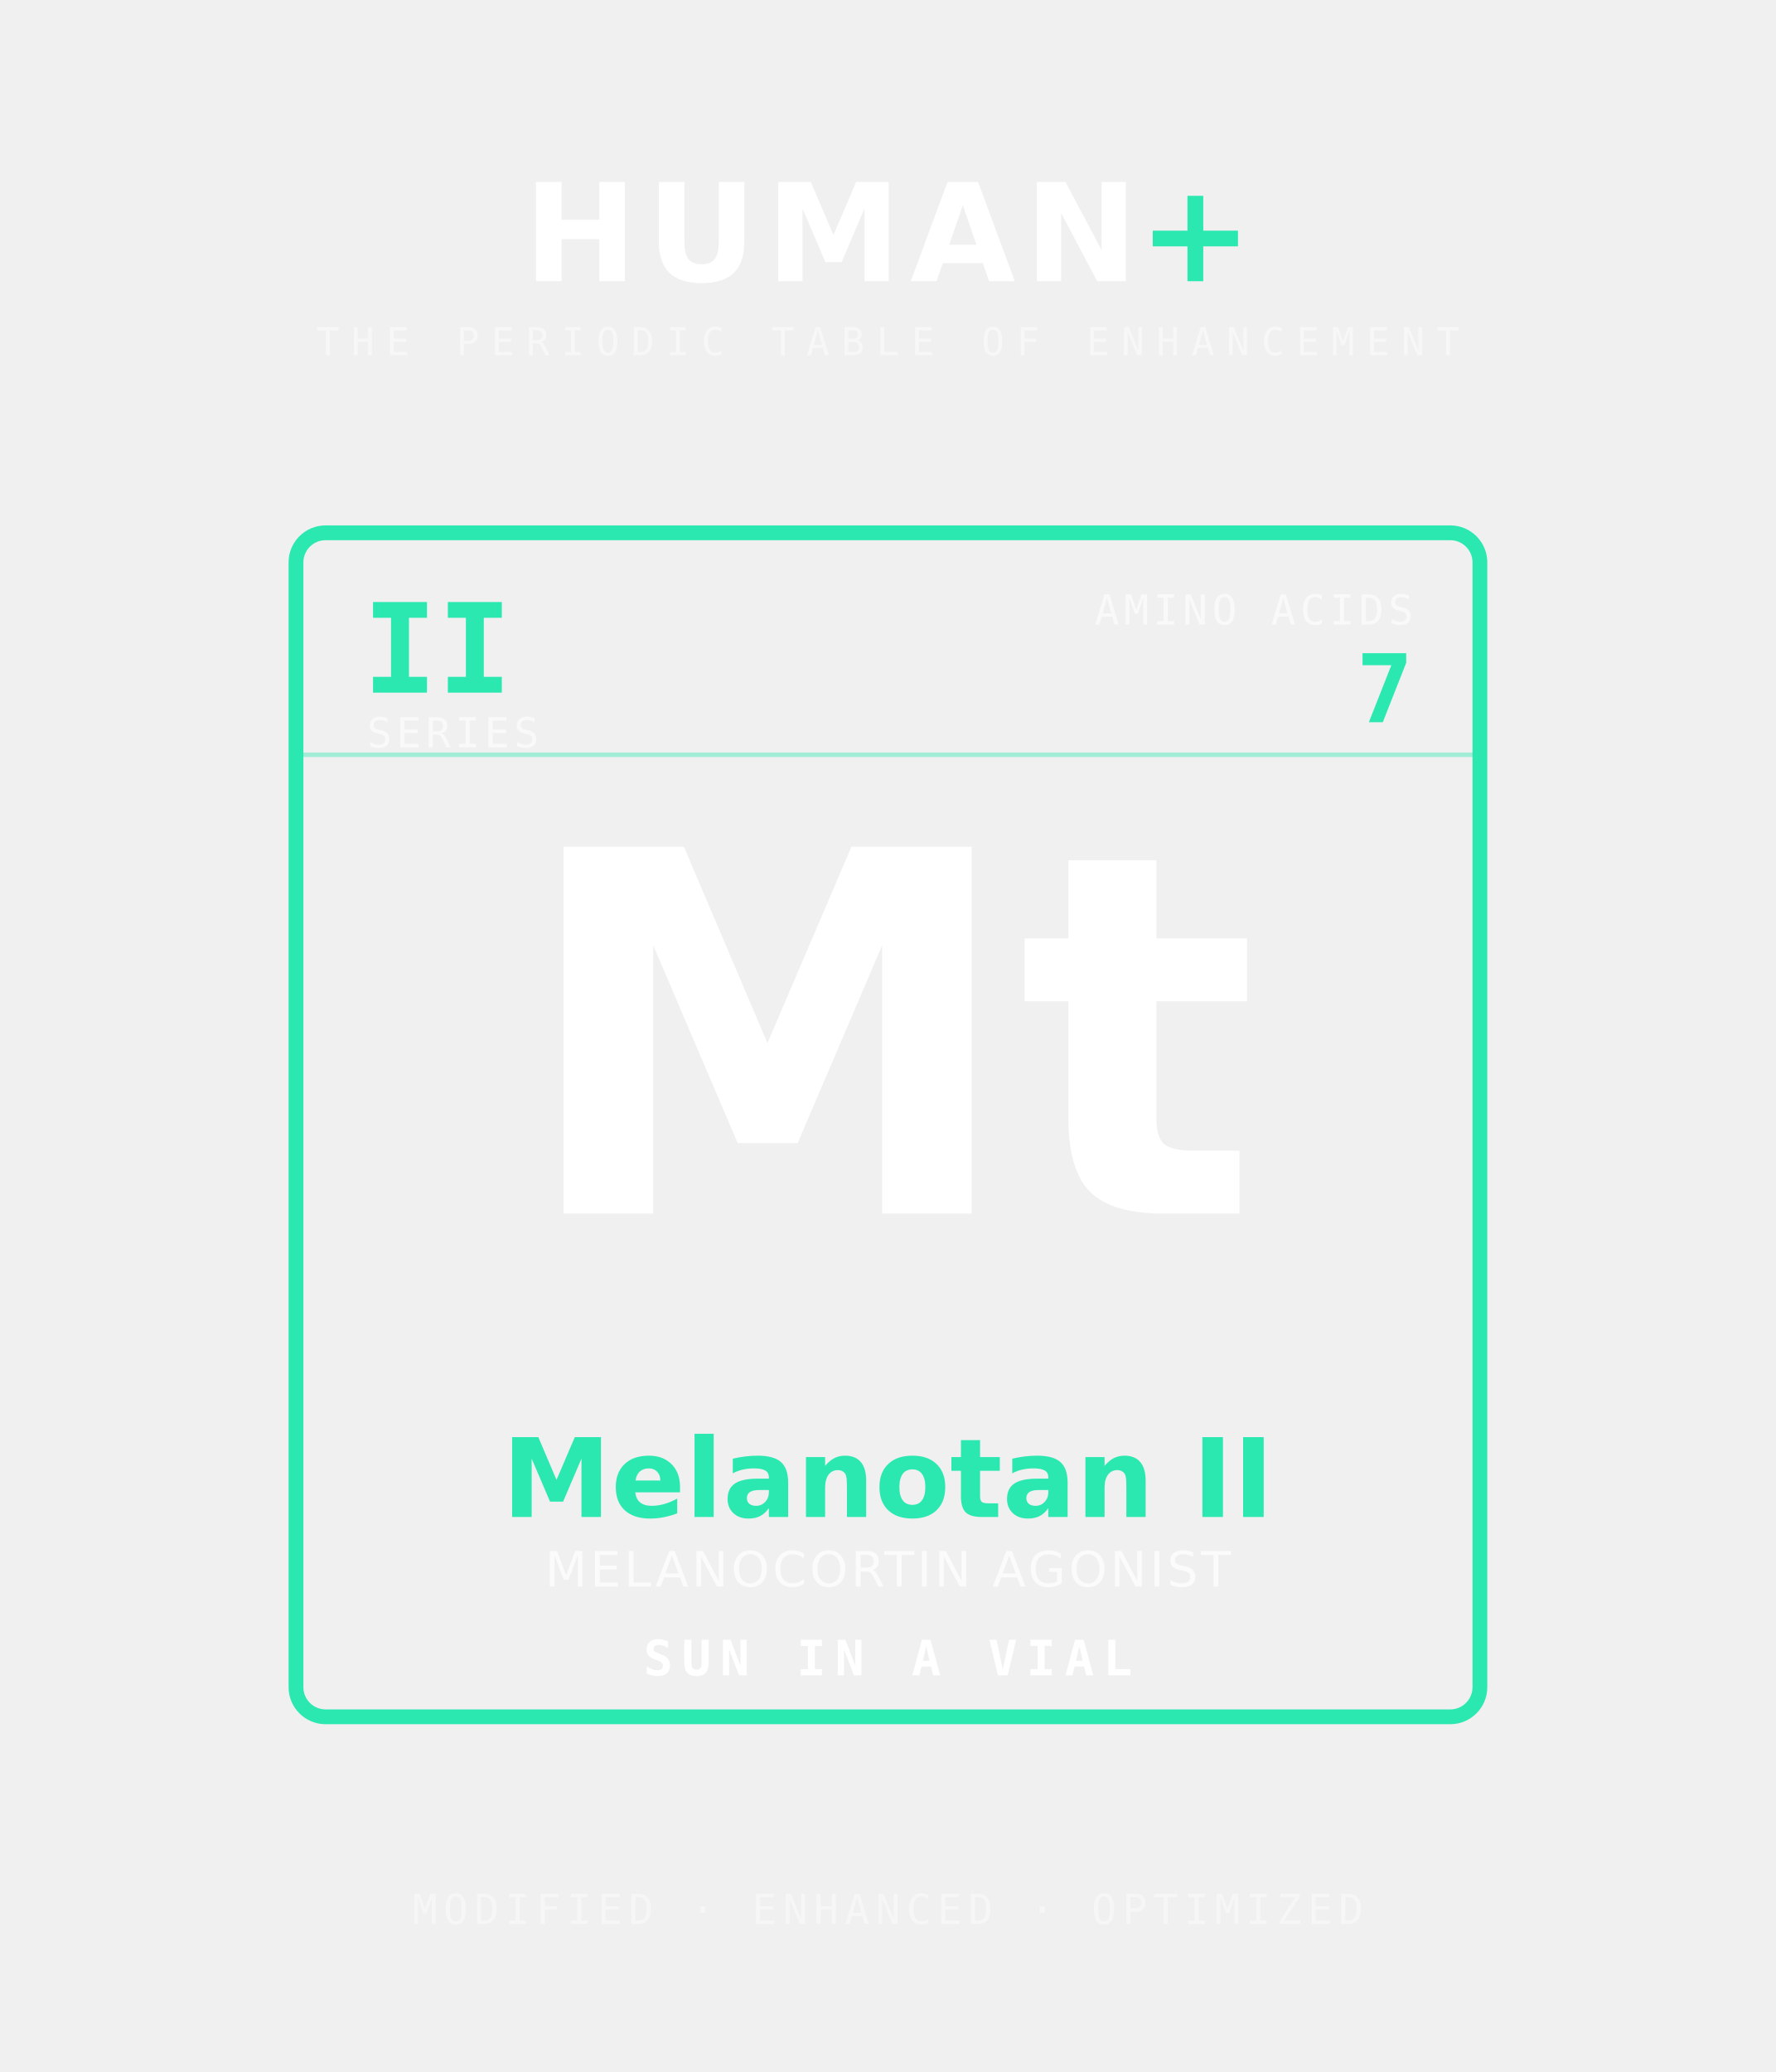
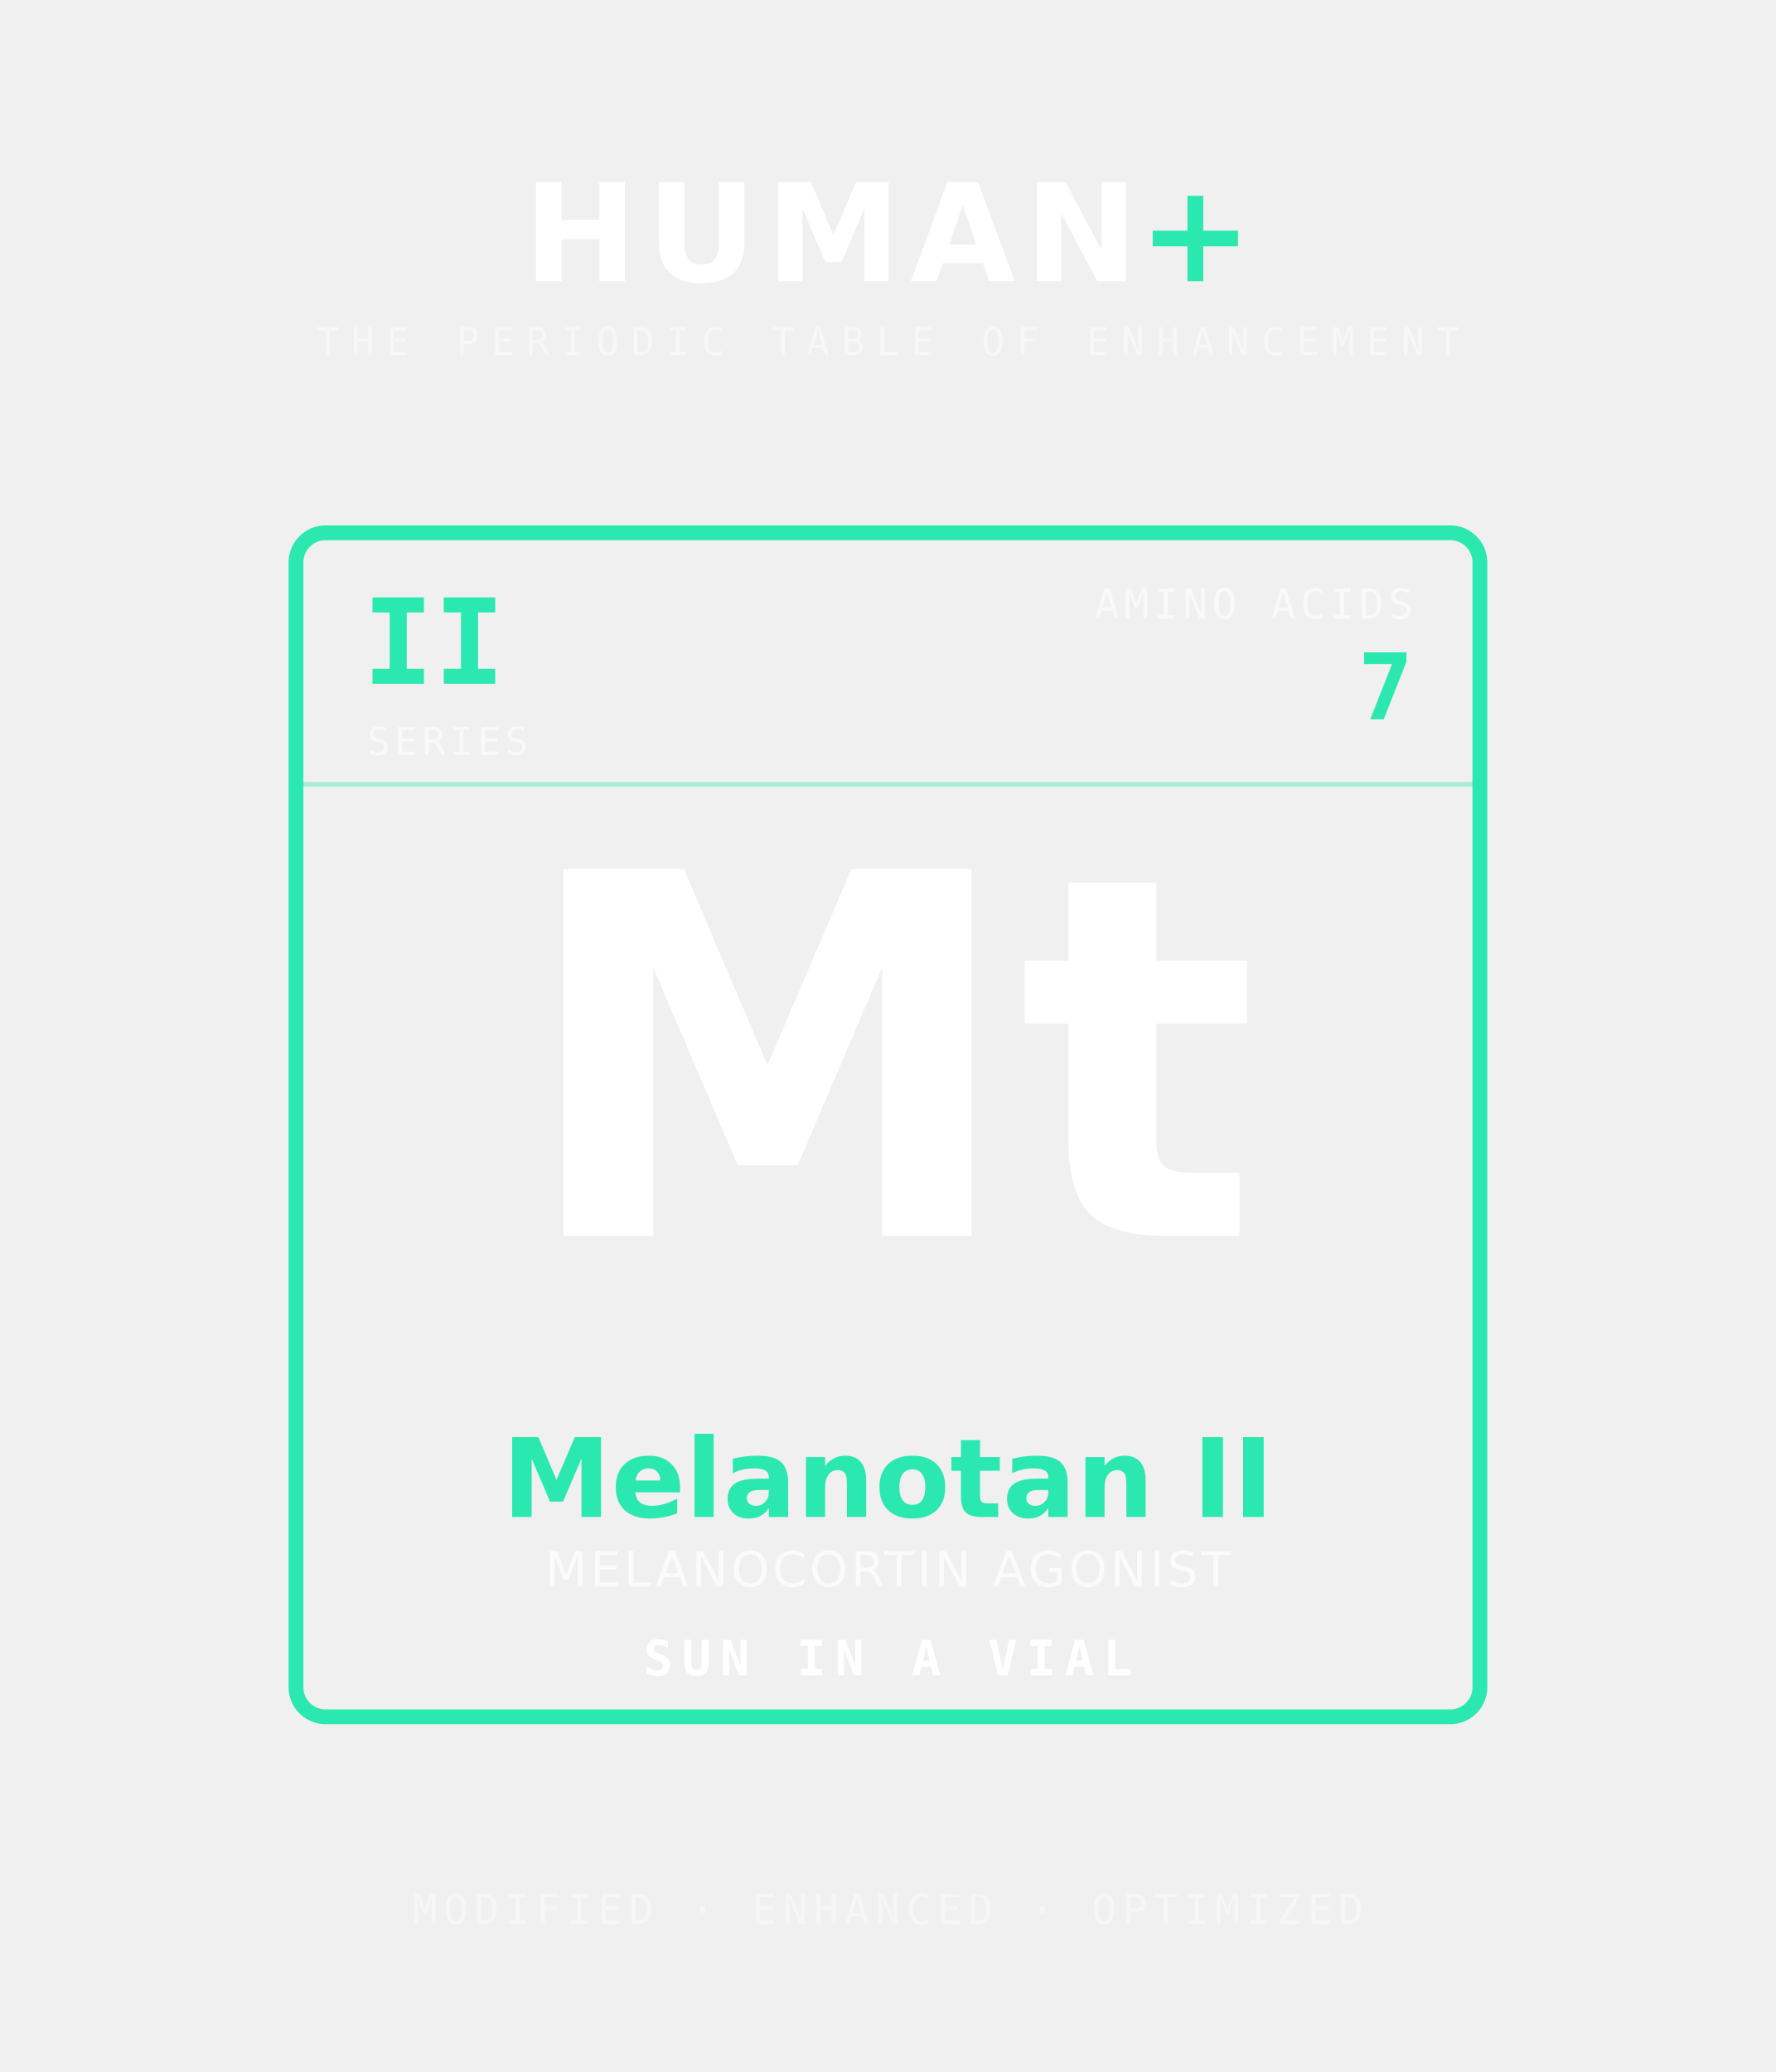
<svg xmlns="http://www.w3.org/2000/svg" viewBox="0 0 1200 1400" width="1200" height="1400">
  <text x="600" y="190" font-family="DejaVu Sans, Liberation Sans, Arial, sans-serif" font-size="92" font-weight="800" text-anchor="middle" letter-spacing="6" fill="#FFFFFF">HUMAN<tspan fill="#2BE8B0">+</tspan>
  </text>
  <text x="600" y="240" font-family="DejaVu Sans Mono, Liberation Mono, monospace" font-size="26" text-anchor="middle" letter-spacing="8" fill="#FFFFFF" fill-opacity="0.45">THE PERIODIC TABLE OF ENHANCEMENT</text>
  <rect x="200" y="360" width="800" height="800" rx="20" fill="none" stroke="#2BE8B0" stroke-width="10" />
-   <line x1="200" y1="510" x2="1000" y2="510" stroke="#2BE8B0" stroke-width="3" stroke-opacity="0.4" />
-   <text x="245" y="468" font-family="DejaVu Sans Mono, Liberation Mono, monospace" font-size="84" font-weight="700" fill="#2BE8B0">II</text>
-   <text x="248" y="505" font-family="DejaVu Sans Mono, Liberation Mono, monospace" font-size="28" letter-spacing="3" fill="#FFFFFF" fill-opacity="0.6">SERIES</text>
-   <text x="955" y="422" font-family="DejaVu Sans Mono, Liberation Mono, monospace" font-size="28" letter-spacing="3" text-anchor="end" fill="#FFFFFF" fill-opacity="0.6">AMINO ACIDS</text>
-   <text x="955" y="488" font-family="DejaVu Sans Mono, Liberation Mono, monospace" font-size="64" font-weight="700" text-anchor="end" fill="#2BE8B0">7</text>
-   <text x="600.0" y="820" font-family="DejaVu Sans, Liberation Sans, Arial, sans-serif" font-size="340" font-weight="800" text-anchor="middle" fill="#FFFFFF">Mt</text>
+   <line x1="200" y1="530" x2="1000" y2="530" stroke="#2BE8B0" stroke-width="3" stroke-opacity="0.4" />
+   <text x="245" y="462" font-family="DejaVu Sans Mono, Liberation Mono, monospace" font-size="80" font-weight="700" fill="#2BE8B0">II</text>
+   <text x="248" y="510" font-family="DejaVu Sans Mono, Liberation Mono, monospace" font-size="26" letter-spacing="3" fill="#FFFFFF" fill-opacity="0.6">SERIES</text>
+   <text x="955" y="418" font-family="DejaVu Sans Mono, Liberation Mono, monospace" font-size="28" letter-spacing="3" text-anchor="end" fill="#FFFFFF" fill-opacity="0.6">AMINO ACIDS</text>
+   <text x="955" y="486" font-family="DejaVu Sans Mono, Liberation Mono, monospace" font-size="62" font-weight="700" text-anchor="end" fill="#2BE8B0">7</text>
+   <text x="600.0" y="835" font-family="DejaVu Sans, Liberation Sans, Arial, sans-serif" font-size="340" font-weight="800" text-anchor="middle" fill="#FFFFFF">Mt</text>
  <text x="600.0" y="1025" font-family="DejaVu Sans, Liberation Sans, Arial, sans-serif" font-size="74" font-weight="800" text-anchor="middle" fill="#2BE8B0">Melanotan II</text>
  <text x="600.0" y="1072" font-family="DejaVu Sans, Liberation Sans, Arial, sans-serif" font-size="33" letter-spacing="2" text-anchor="middle" fill="#FFFFFF" fill-opacity="0.7">MELANOCORTIN AGONIST</text>
  <text x="600.0" y="1132" font-family="DejaVu Sans Mono, Liberation Mono, monospace" font-size="33" font-weight="700" letter-spacing="6" text-anchor="middle" fill="#FFFFFF">SUN IN A VIAL</text>
  <text x="600" y="1300" font-family="DejaVu Sans Mono, Liberation Mono, monospace" font-size="28" letter-spacing="4" text-anchor="middle" fill="#FFFFFF" fill-opacity="0.4">MODIFIED · ENHANCED · OPTIMIZED</text>
</svg>
